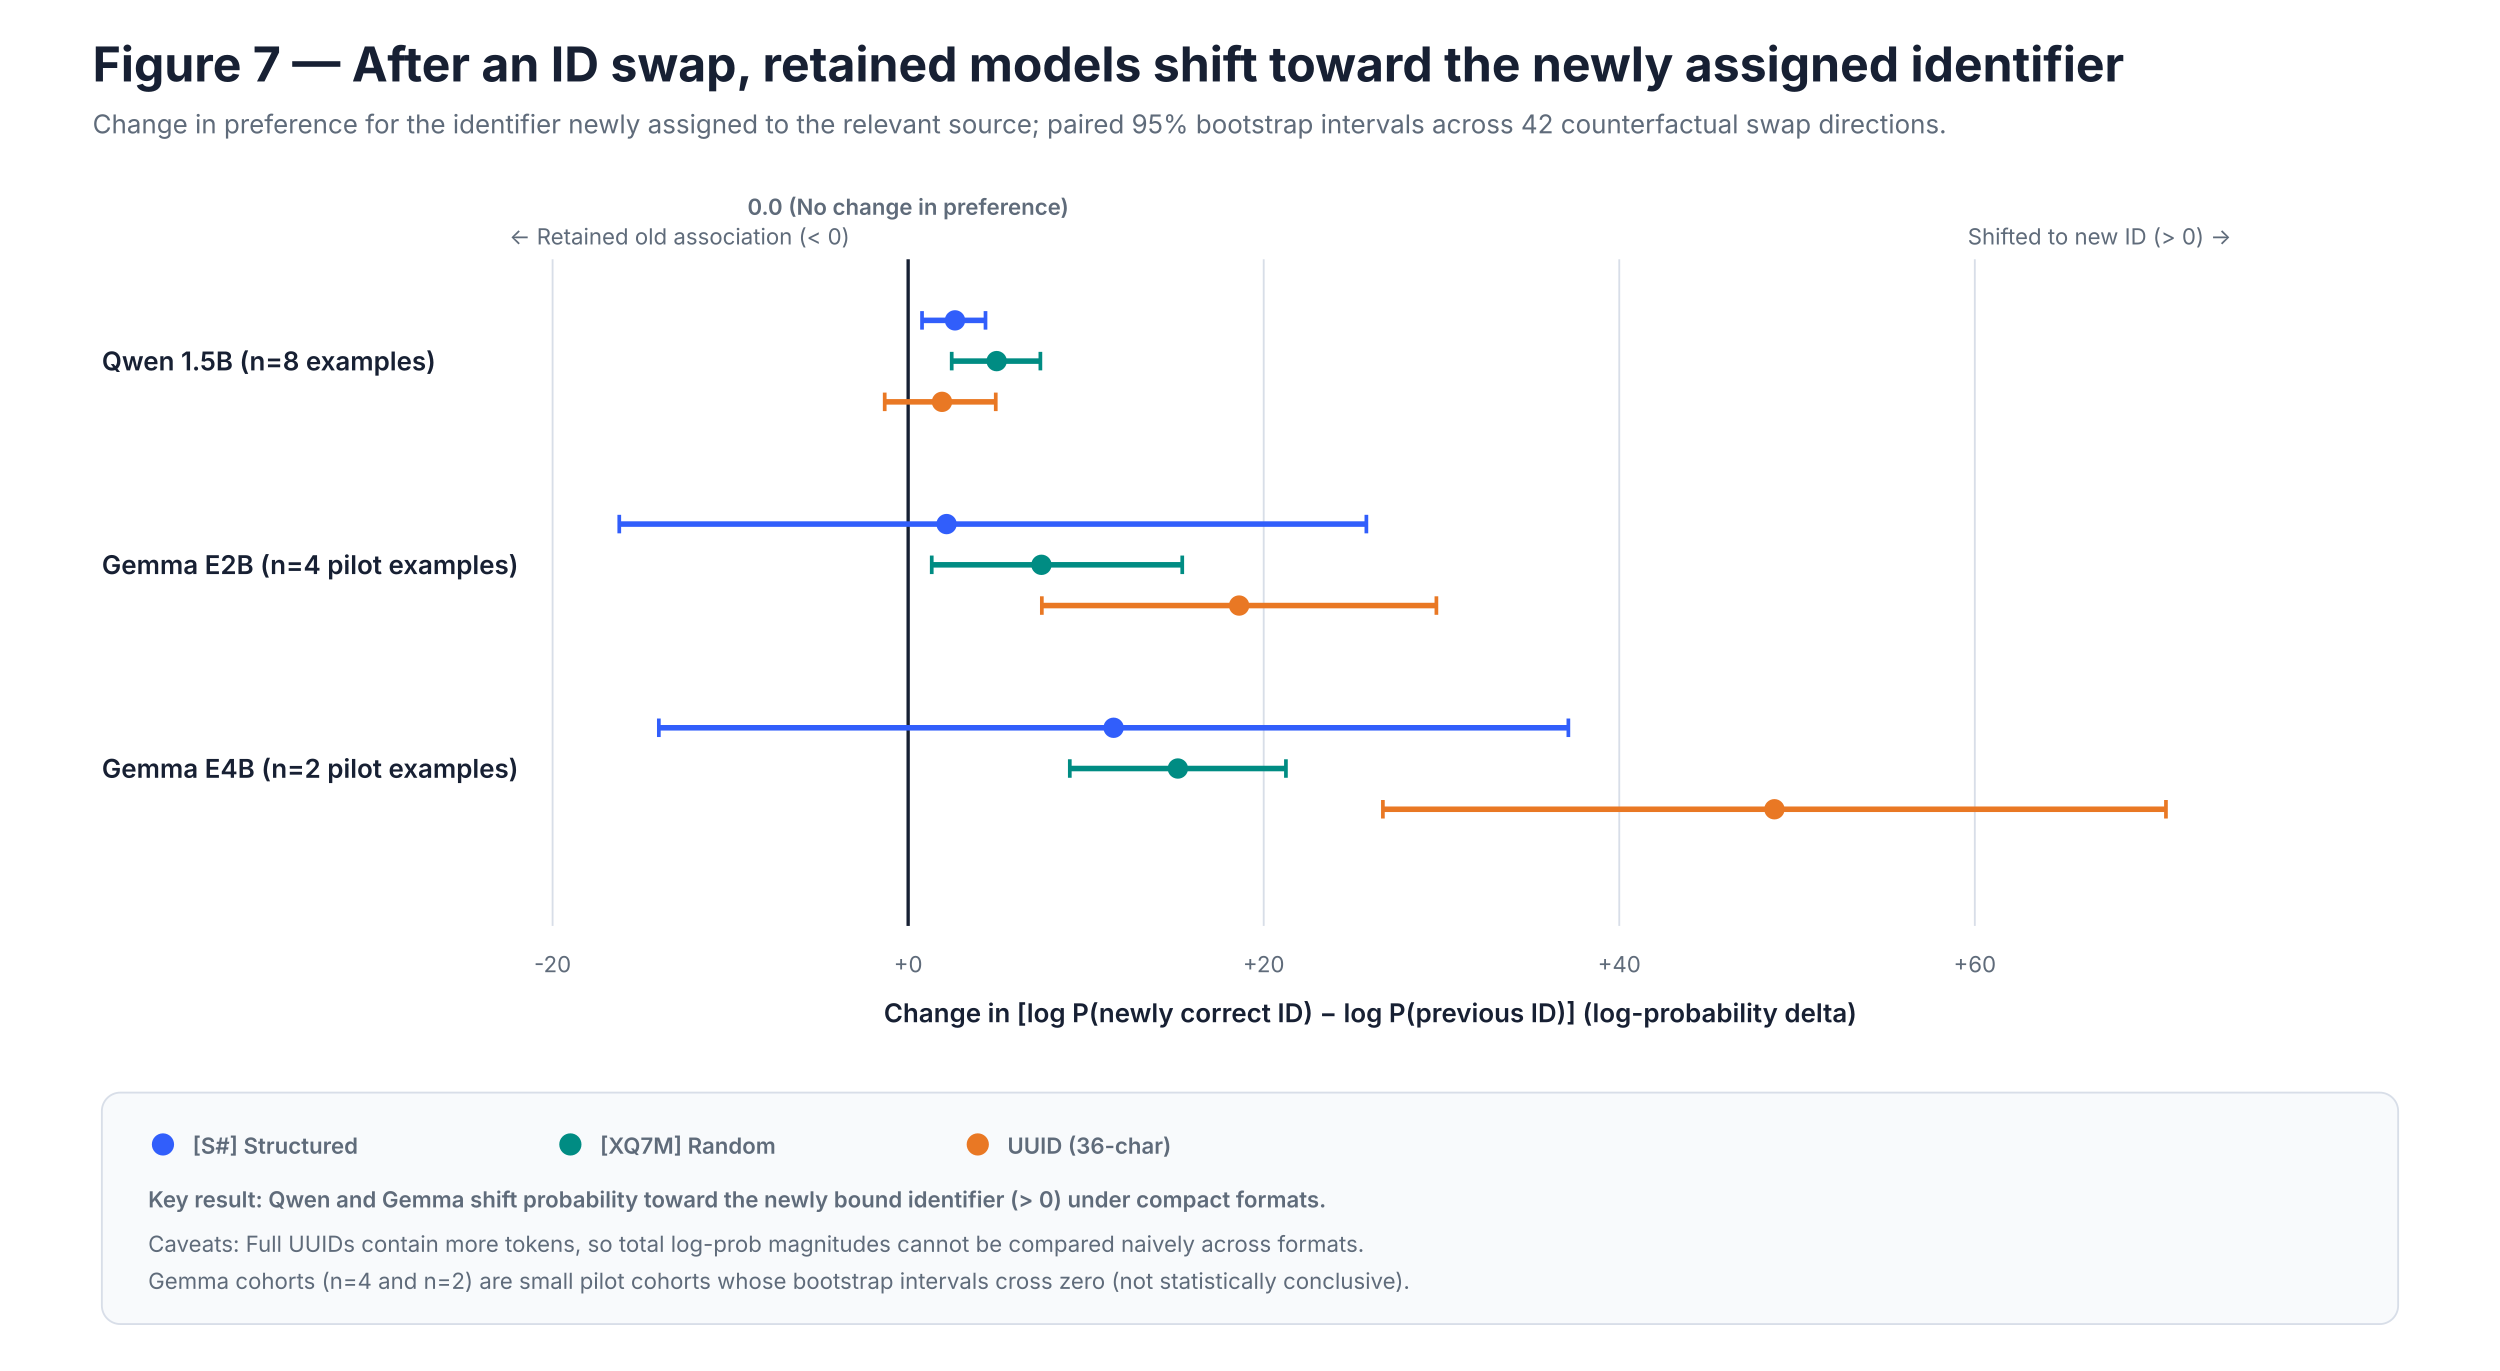
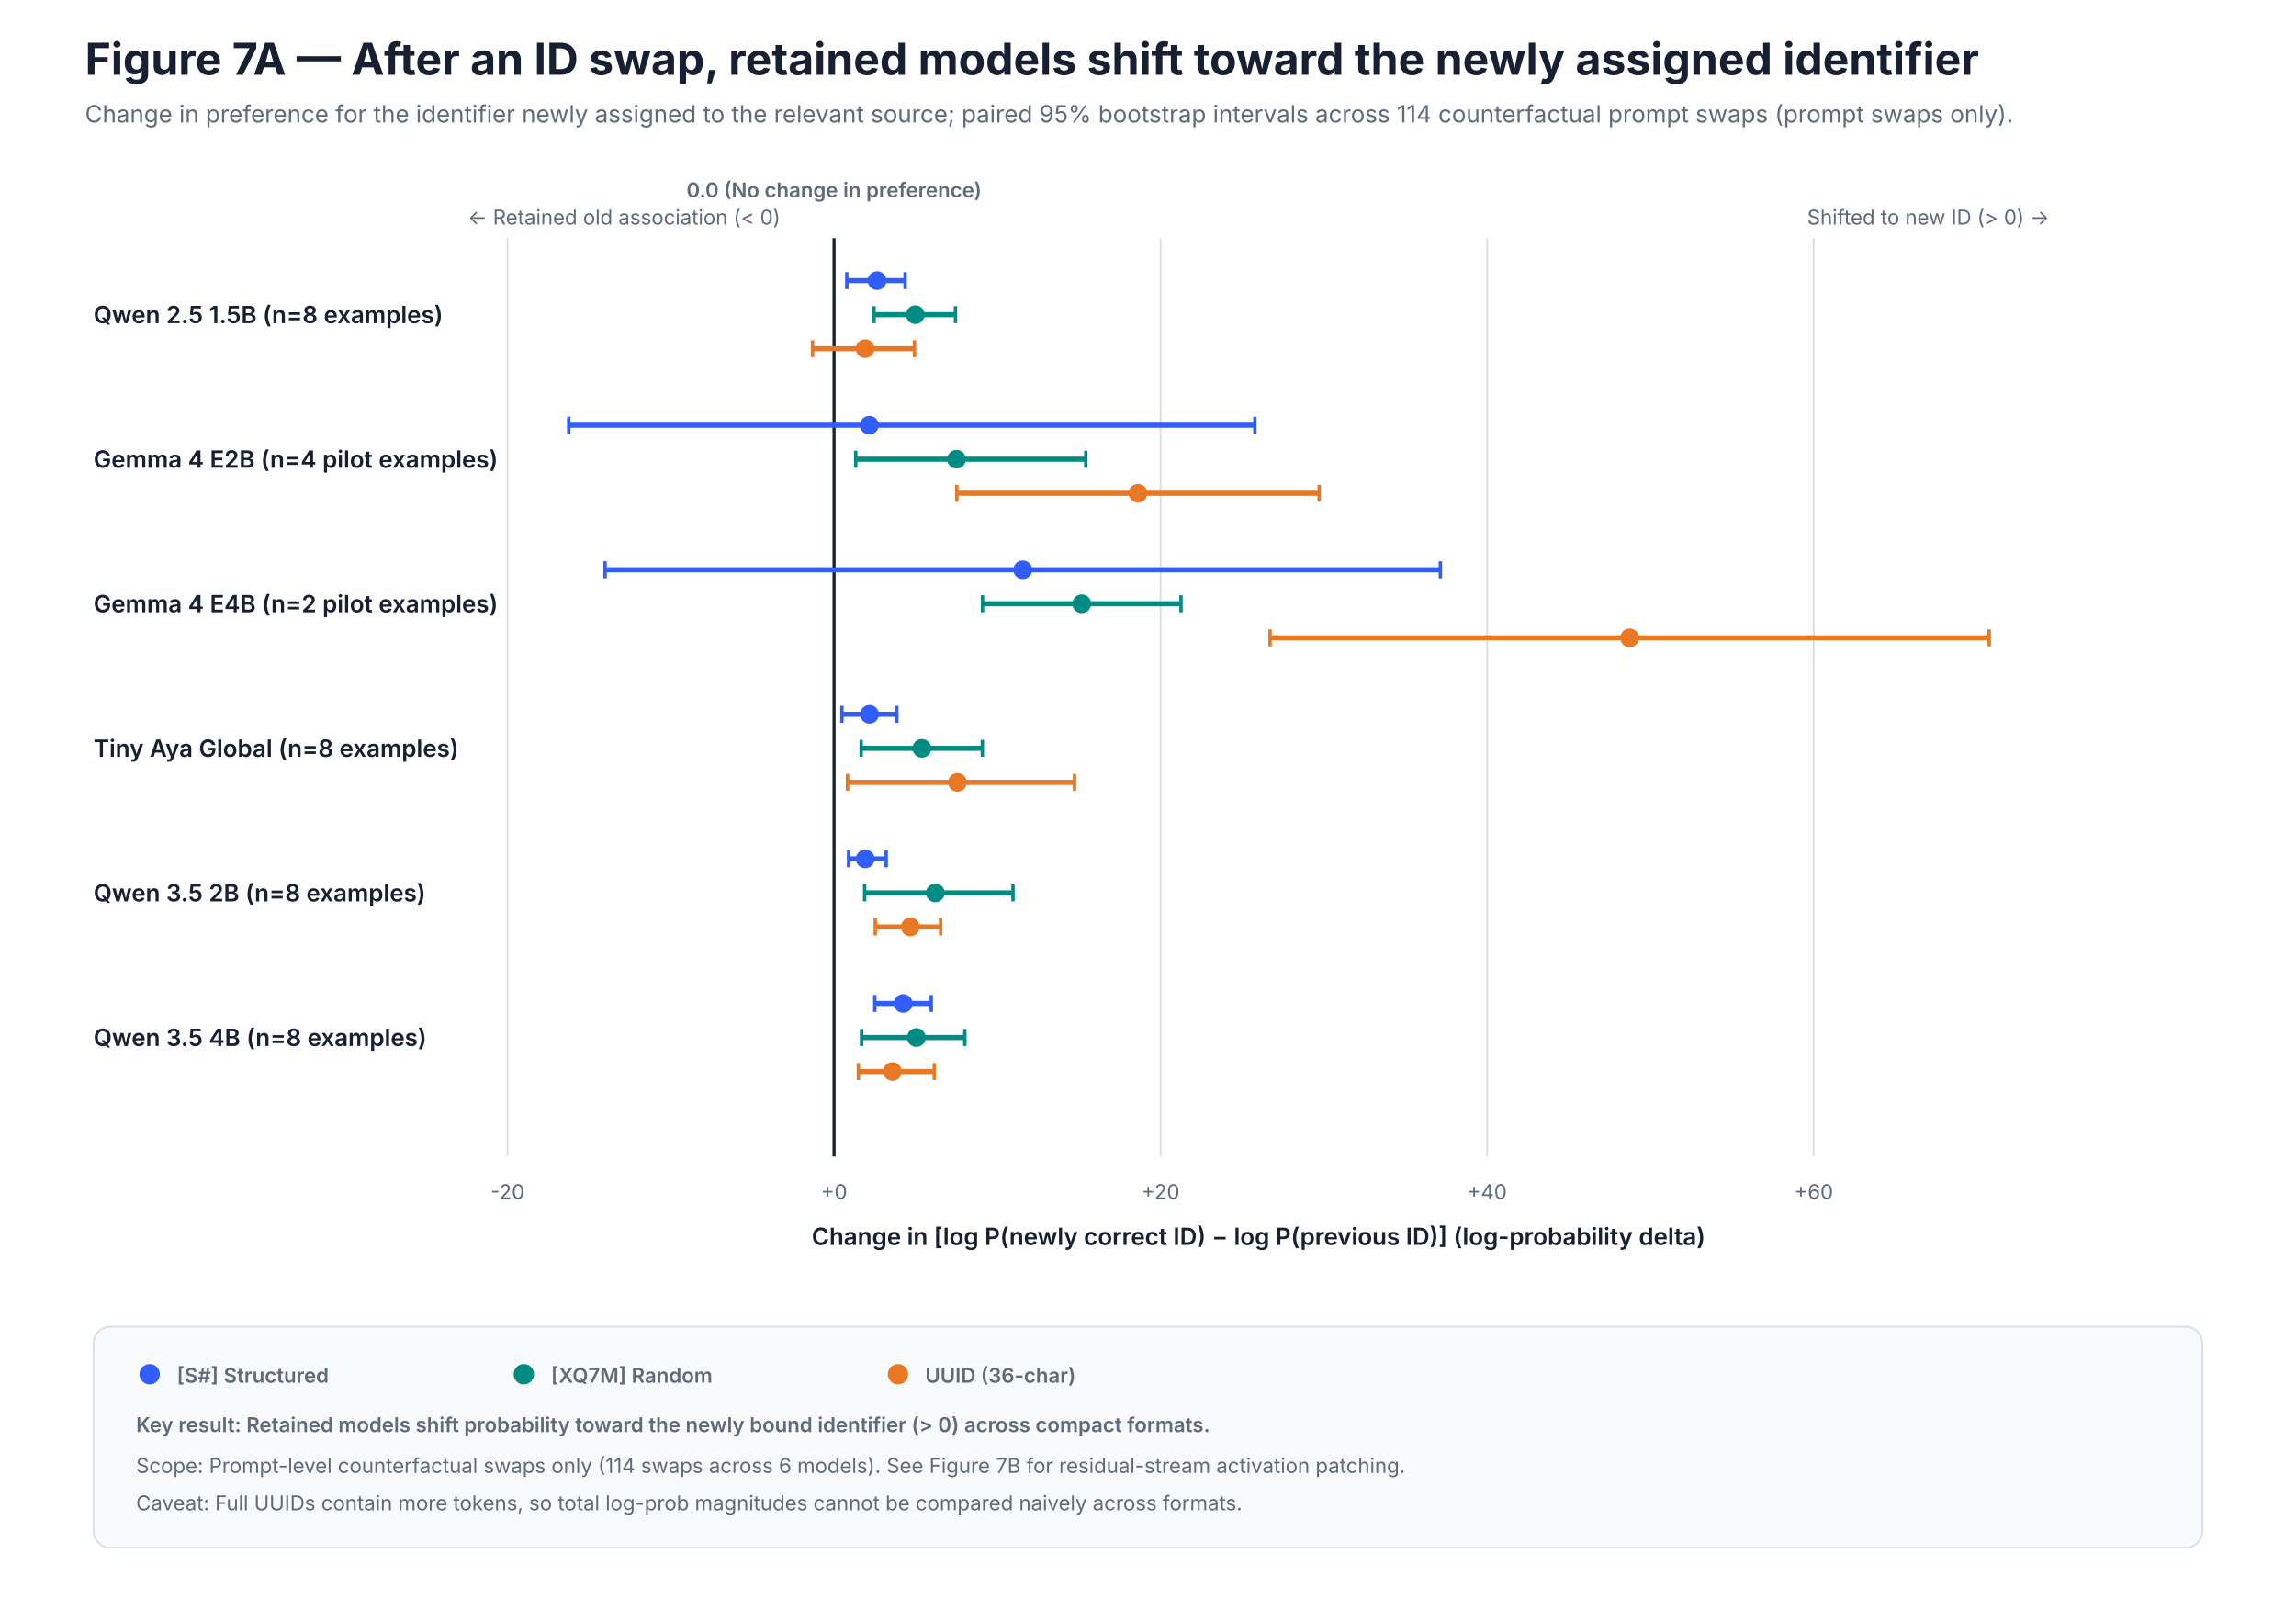
- <svg xmlns="http://www.w3.org/2000/svg" viewBox="0 0 1350 740" role="img" aria-labelledby="title desc">
+ <svg xmlns="http://www.w3.org/2000/svg" viewBox="0 0 1350 940" role="img" aria-labelledby="title desc">
  <style>
text{font-family:Inter,ui-sans-serif,system-ui,-apple-system,BlinkMacSystemFont,'Segoe UI',sans-serif;fill:#172033}
.title{font-size:26px;font-weight:700}.subtitle{font-size:14px;fill:#5f6b7a}
.label{font-size:14px;font-weight:600}.body{font-size:13px}.small{font-size:12px;fill:#5f6b7a}
.mono{font-family:'SFMono-Regular',Consolas,'Liberation Mono',monospace;font-size:12.5px}
.axis{stroke:#aeb8c8;stroke-width:1}.grid{stroke:#e5e9f0;stroke-width:1}.zero{stroke:#172033;stroke-width:1.5}
</style>
-   <text x="50" y="44" class="title" text-anchor="start">Figure 7 — After an ID swap, retained models shift toward the newly assigned identifier</text>
-   <text x="50" y="72" class="subtitle" text-anchor="start">Change in preference for the identifier newly assigned to the relevant source; paired 95% bootstrap intervals across 42 counterfactual swap directions.</text>
-   <line x1="298.4" y1="140" x2="298.4" y2="500" stroke="#d8dee8" stroke-width="1" />
-   <text x="298.4" y="525" class="small" text-anchor="middle">-20</text>
-   <line x1="490.4" y1="140" x2="490.4" y2="500" stroke="#172033" stroke-width="1.8" />
-   <text x="490.4" y="525" class="small" text-anchor="middle">+0</text>
-   <line x1="682.4" y1="140" x2="682.4" y2="500" stroke="#d8dee8" stroke-width="1" />
-   <text x="682.4" y="525" class="small" text-anchor="middle">+20</text>
-   <line x1="874.4" y1="140" x2="874.4" y2="500" stroke="#d8dee8" stroke-width="1" />
-   <text x="874.4" y="525" class="small" text-anchor="middle">+40</text>
-   <line x1="1066.4" y1="140" x2="1066.4" y2="500" stroke="#d8dee8" stroke-width="1" />
-   <text x="1066.4" y="525" class="small" text-anchor="middle">+60</text>
+   <text x="50" y="44" class="title" text-anchor="start">Figure 7A — After an ID swap, retained models shift toward the newly assigned identifier</text>
+   <text x="50" y="72" class="subtitle" text-anchor="start">Change in preference for the identifier newly assigned to the relevant source; paired 95% bootstrap intervals across 114 counterfactual prompt swaps (prompt swaps only).</text>
+   <line x1="298.4" y1="140" x2="298.4" y2="680" stroke="#d8dee8" stroke-width="1" />
+   <text x="298.4" y="705" class="small" text-anchor="middle">-20</text>
+   <line x1="490.4" y1="140" x2="490.4" y2="680" stroke="#172033" stroke-width="1.8" />
+   <text x="490.4" y="705" class="small" text-anchor="middle">+0</text>
+   <line x1="682.4" y1="140" x2="682.4" y2="680" stroke="#d8dee8" stroke-width="1" />
+   <text x="682.4" y="705" class="small" text-anchor="middle">+20</text>
+   <line x1="874.4" y1="140" x2="874.4" y2="680" stroke="#d8dee8" stroke-width="1" />
+   <text x="874.4" y="705" class="small" text-anchor="middle">+40</text>
+   <line x1="1066.4" y1="140" x2="1066.4" y2="680" stroke="#d8dee8" stroke-width="1" />
+   <text x="1066.4" y="705" class="small" text-anchor="middle">+60</text>
  <text x="490.4" y="116" class="small" text-anchor="middle" font-weight="600">0.0 (No change in preference)</text>
  <text x="275" y="132" class="small" text-anchor="start" fill="#5f6b7a">← Retained old association (&lt; 0)</text>
  <text x="1205" y="132" class="small" text-anchor="end" fill="#315efb">Shifted to new ID (&gt; 0) →</text>
-   <text x="740.0" y="552" class="label" text-anchor="middle">Change in [log P(newly correct ID) − log P(previous ID)] (log-probability delta)</text>
-   <text x="55" y="200" class="label" text-anchor="start" fill="#172033">Qwen 1.5B (n=8 examples)</text>
-   <line x1="497.895" y1="173" x2="532.17" y2="173" stroke="#315efb" stroke-width="3" />
-   <line x1="497.895" y1="168" x2="497.895" y2="178" stroke="#315efb" stroke-width="2" />
-   <line x1="532.17" y1="168" x2="532.17" y2="178" stroke="#315efb" stroke-width="2" />
-   <circle cx="515.696" cy="173" r="5.5" fill="#315efb" stroke="none" stroke-width="1" />
-   <line x1="513.921" y1="195" x2="561.804" y2="195" stroke="#008c83" stroke-width="3" />
-   <line x1="513.921" y1="190" x2="513.921" y2="200" stroke="#008c83" stroke-width="2" />
-   <line x1="561.804" y1="190" x2="561.804" y2="200" stroke="#008c83" stroke-width="2" />
-   <circle cx="538.186" cy="195" r="5.5" fill="#008c83" stroke="none" stroke-width="1" />
-   <line x1="477.741" y1="217" x2="537.709" y2="217" stroke="#e97824" stroke-width="3" />
-   <line x1="477.741" y1="212" x2="477.741" y2="222" stroke="#e97824" stroke-width="2" />
-   <line x1="537.709" y1="212" x2="537.709" y2="222" stroke="#e97824" stroke-width="2" />
-   <circle cx="508.685" cy="217" r="5.5" fill="#e97824" stroke="none" stroke-width="1" />
-   <text x="55" y="310" class="label" text-anchor="start" fill="#172033">Gemma E2B (n=4 pilot examples)</text>
-   <line x1="334.405" y1="283" x2="737.843" y2="283" stroke="#315efb" stroke-width="3" />
-   <line x1="334.405" y1="278" x2="334.405" y2="288" stroke="#315efb" stroke-width="2" />
-   <line x1="737.843" y1="278" x2="737.843" y2="288" stroke="#315efb" stroke-width="2" />
-   <circle cx="511.144" cy="283" r="5.5" fill="#315efb" stroke="none" stroke-width="1" />
-   <line x1="503.138" y1="305" x2="638.417" y2="305" stroke="#008c83" stroke-width="3" />
-   <line x1="503.138" y1="300" x2="503.138" y2="310" stroke="#008c83" stroke-width="2" />
-   <line x1="638.417" y1="300" x2="638.417" y2="310" stroke="#008c83" stroke-width="2" />
-   <circle cx="562.378" cy="305" r="5.5" fill="#008c83" stroke="none" stroke-width="1" />
-   <line x1="562.592" y1="327" x2="775.651" y2="327" stroke="#e97824" stroke-width="3" />
-   <line x1="562.592" y1="322" x2="562.592" y2="332" stroke="#e97824" stroke-width="2" />
-   <line x1="775.651" y1="322" x2="775.651" y2="332" stroke="#e97824" stroke-width="2" />
-   <circle cx="669.122" cy="327" r="5.5" fill="#e97824" stroke="none" stroke-width="1" />
-   <text x="55" y="420" class="label" text-anchor="start" fill="#172033">Gemma E4B (n=2 pilot examples)</text>
-   <line x1="355.773" y1="393" x2="846.919" y2="393" stroke="#315efb" stroke-width="3" />
-   <line x1="355.773" y1="388" x2="355.773" y2="398" stroke="#315efb" stroke-width="2" />
-   <line x1="846.919" y1="388" x2="846.919" y2="398" stroke="#315efb" stroke-width="2" />
-   <circle cx="601.346" cy="393" r="5.5" fill="#315efb" stroke="none" stroke-width="1" />
-   <line x1="577.693" y1="415" x2="694.4" y2="415" stroke="#008c83" stroke-width="3" />
-   <line x1="577.693" y1="410" x2="577.693" y2="420" stroke="#008c83" stroke-width="2" />
-   <line x1="694.4" y1="410" x2="694.4" y2="420" stroke="#008c83" stroke-width="2" />
-   <circle cx="636.047" cy="415" r="5.5" fill="#008c83" stroke="none" stroke-width="1" />
-   <line x1="746.76" y1="437" x2="1169.613" y2="437" stroke="#e97824" stroke-width="3" />
-   <line x1="746.76" y1="432" x2="746.76" y2="442" stroke="#e97824" stroke-width="2" />
-   <line x1="1169.613" y1="432" x2="1169.613" y2="442" stroke="#e97824" stroke-width="2" />
-   <circle cx="958.186" cy="437" r="5.5" fill="#e97824" stroke="none" stroke-width="1" />
-   <rect x="55" y="590" width="1240" height="125" rx="10" fill="#f8fafc" stroke="#d8dee8" stroke-width="1" />
-   <circle cx="88" cy="618" r="6" fill="#315efb" stroke="none" stroke-width="1" />
-   <text x="104" y="623" class="small" text-anchor="start" font-weight="600">[S#] Structured</text>
-   <circle cx="308" cy="618" r="6" fill="#008c83" stroke="none" stroke-width="1" />
-   <text x="324" y="623" class="small" text-anchor="start" font-weight="600">[XQ7M] Random</text>
-   <circle cx="528" cy="618" r="6" fill="#e97824" stroke="none" stroke-width="1" />
-   <text x="544" y="623" class="small" text-anchor="start" font-weight="600">UUID (36-char)</text>
-   <text x="80" y="652" class="small" text-anchor="start" font-weight="600">Key result: Qwen and Gemma shift probability toward the newly bound identifier (&gt; 0) under compact formats.</text>
-   <text x="80" y="676" class="small" text-anchor="start" fill="#5f6b7a">Caveats: Full UUIDs contain more tokens, so total log-prob magnitudes cannot be compared naively across formats.</text>
-   <text x="80" y="696" class="small" text-anchor="start" fill="#5f6b7a">Gemma cohorts (n=4 and n=2) are small pilot cohorts whose bootstrap intervals cross zero (not statistically conclusive).</text>
+   <text x="740.0" y="732" class="label" text-anchor="middle">Change in [log P(newly correct ID) − log P(previous ID)] (log-probability delta)</text>
+   <text x="55" y="190" class="label" text-anchor="start" fill="#172033">Qwen 2.5 1.5B (n=8 examples)</text>
+   <line x1="497.895" y1="165" x2="532.17" y2="165" stroke="#315efb" stroke-width="3" />
+   <line x1="497.895" y1="160" x2="497.895" y2="170" stroke="#315efb" stroke-width="2" />
+   <line x1="532.17" y1="160" x2="532.17" y2="170" stroke="#315efb" stroke-width="2" />
+   <circle cx="515.696" cy="165" r="5.5" fill="#315efb" stroke="none" stroke-width="1" />
+   <line x1="513.921" y1="185" x2="561.804" y2="185" stroke="#008c83" stroke-width="3" />
+   <line x1="513.921" y1="180" x2="513.921" y2="190" stroke="#008c83" stroke-width="2" />
+   <line x1="561.804" y1="180" x2="561.804" y2="190" stroke="#008c83" stroke-width="2" />
+   <circle cx="538.186" cy="185" r="5.5" fill="#008c83" stroke="none" stroke-width="1" />
+   <line x1="477.741" y1="205" x2="537.709" y2="205" stroke="#e97824" stroke-width="3" />
+   <line x1="477.741" y1="200" x2="477.741" y2="210" stroke="#e97824" stroke-width="2" />
+   <line x1="537.709" y1="200" x2="537.709" y2="210" stroke="#e97824" stroke-width="2" />
+   <circle cx="508.685" cy="205" r="5.5" fill="#e97824" stroke="none" stroke-width="1" />
+   <text x="55" y="275" class="label" text-anchor="start" fill="#172033">Gemma 4 E2B (n=4 pilot examples)</text>
+   <line x1="334.405" y1="250" x2="737.843" y2="250" stroke="#315efb" stroke-width="3" />
+   <line x1="334.405" y1="245" x2="334.405" y2="255" stroke="#315efb" stroke-width="2" />
+   <line x1="737.843" y1="245" x2="737.843" y2="255" stroke="#315efb" stroke-width="2" />
+   <circle cx="511.144" cy="250" r="5.5" fill="#315efb" stroke="none" stroke-width="1" />
+   <line x1="503.138" y1="270" x2="638.417" y2="270" stroke="#008c83" stroke-width="3" />
+   <line x1="503.138" y1="265" x2="503.138" y2="275" stroke="#008c83" stroke-width="2" />
+   <line x1="638.417" y1="265" x2="638.417" y2="275" stroke="#008c83" stroke-width="2" />
+   <circle cx="562.378" cy="270" r="5.5" fill="#008c83" stroke="none" stroke-width="1" />
+   <line x1="562.592" y1="290" x2="775.651" y2="290" stroke="#e97824" stroke-width="3" />
+   <line x1="562.592" y1="285" x2="562.592" y2="295" stroke="#e97824" stroke-width="2" />
+   <line x1="775.651" y1="285" x2="775.651" y2="295" stroke="#e97824" stroke-width="2" />
+   <circle cx="669.122" cy="290" r="5.5" fill="#e97824" stroke="none" stroke-width="1" />
+   <text x="55" y="360" class="label" text-anchor="start" fill="#172033">Gemma 4 E4B (n=2 pilot examples)</text>
+   <line x1="355.773" y1="335" x2="846.919" y2="335" stroke="#315efb" stroke-width="3" />
+   <line x1="355.773" y1="330" x2="355.773" y2="340" stroke="#315efb" stroke-width="2" />
+   <line x1="846.919" y1="330" x2="846.919" y2="340" stroke="#315efb" stroke-width="2" />
+   <circle cx="601.346" cy="335" r="5.5" fill="#315efb" stroke="none" stroke-width="1" />
+   <line x1="577.693" y1="355" x2="694.4" y2="355" stroke="#008c83" stroke-width="3" />
+   <line x1="577.693" y1="350" x2="577.693" y2="360" stroke="#008c83" stroke-width="2" />
+   <line x1="694.4" y1="350" x2="694.4" y2="360" stroke="#008c83" stroke-width="2" />
+   <circle cx="636.047" cy="355" r="5.5" fill="#008c83" stroke="none" stroke-width="1" />
+   <line x1="746.76" y1="375" x2="1169.613" y2="375" stroke="#e97824" stroke-width="3" />
+   <line x1="746.76" y1="370" x2="746.76" y2="380" stroke="#e97824" stroke-width="2" />
+   <line x1="1169.613" y1="370" x2="1169.613" y2="380" stroke="#e97824" stroke-width="2" />
+   <circle cx="958.186" cy="375" r="5.5" fill="#e97824" stroke="none" stroke-width="1" />
+   <text x="55" y="445" class="label" text-anchor="start" fill="#172033">Tiny Aya Global (n=8 examples)</text>
+   <line x1="495.017" y1="420" x2="527.287" y2="420" stroke="#315efb" stroke-width="3" />
+   <line x1="495.017" y1="415" x2="495.017" y2="425" stroke="#315efb" stroke-width="2" />
+   <line x1="527.287" y1="415" x2="527.287" y2="425" stroke="#315efb" stroke-width="2" />
+   <circle cx="511.245" cy="420" r="5.5" fill="#315efb" stroke="none" stroke-width="1" />
+   <line x1="506.337" y1="440" x2="577.597" y2="440" stroke="#008c83" stroke-width="3" />
+   <line x1="506.337" y1="435" x2="506.337" y2="445" stroke="#008c83" stroke-width="2" />
+   <line x1="577.597" y1="435" x2="577.597" y2="445" stroke="#008c83" stroke-width="2" />
+   <circle cx="542.044" cy="440" r="5.5" fill="#008c83" stroke="none" stroke-width="1" />
+   <line x1="498.329" y1="460" x2="631.8" y2="460" stroke="#e97824" stroke-width="3" />
+   <line x1="498.329" y1="455" x2="498.329" y2="465" stroke="#e97824" stroke-width="2" />
+   <line x1="631.8" y1="455" x2="631.8" y2="465" stroke="#e97824" stroke-width="2" />
+   <circle cx="562.993" cy="460" r="5.5" fill="#e97824" stroke="none" stroke-width="1" />
+   <text x="55" y="530" class="label" text-anchor="start" fill="#172033">Qwen 3.5 2B (n=8 examples)</text>
+   <line x1="498.955" y1="505" x2="521.059" y2="505" stroke="#315efb" stroke-width="3" />
+   <line x1="498.955" y1="500" x2="498.955" y2="510" stroke="#315efb" stroke-width="2" />
+   <line x1="521.059" y1="500" x2="521.059" y2="510" stroke="#315efb" stroke-width="2" />
+   <circle cx="508.753" cy="505" r="5.5" fill="#315efb" stroke="none" stroke-width="1" />
+   <line x1="508.383" y1="525" x2="595.624" y2="525" stroke="#008c83" stroke-width="3" />
+   <line x1="508.383" y1="520" x2="508.383" y2="530" stroke="#008c83" stroke-width="2" />
+   <line x1="595.624" y1="520" x2="595.624" y2="530" stroke="#008c83" stroke-width="2" />
+   <circle cx="549.951" cy="525" r="5.5" fill="#008c83" stroke="none" stroke-width="1" />
+   <line x1="514.634" y1="545" x2="553.041" y2="545" stroke="#e97824" stroke-width="3" />
+   <line x1="514.634" y1="540" x2="514.634" y2="550" stroke="#e97824" stroke-width="2" />
+   <line x1="553.041" y1="540" x2="553.041" y2="550" stroke="#e97824" stroke-width="2" />
+   <circle cx="535.263" cy="545" r="5.5" fill="#e97824" stroke="none" stroke-width="1" />
+   <text x="55" y="615" class="label" text-anchor="start" fill="#172033">Qwen 3.5 4B (n=8 examples)</text>
+   <line x1="514.354" y1="590" x2="547.544" y2="590" stroke="#315efb" stroke-width="3" />
+   <line x1="514.354" y1="585" x2="514.354" y2="595" stroke="#315efb" stroke-width="2" />
+   <line x1="547.544" y1="585" x2="547.544" y2="595" stroke="#315efb" stroke-width="2" />
+   <circle cx="531.049" cy="590" r="5.5" fill="#315efb" stroke="none" stroke-width="1" />
+   <line x1="506.594" y1="610" x2="567.291" y2="610" stroke="#008c83" stroke-width="3" />
+   <line x1="506.594" y1="605" x2="506.594" y2="615" stroke="#008c83" stroke-width="2" />
+   <line x1="567.291" y1="605" x2="567.291" y2="615" stroke="#008c83" stroke-width="2" />
+   <circle cx="538.807" cy="610" r="5.5" fill="#008c83" stroke="none" stroke-width="1" />
+   <line x1="504.715" y1="630" x2="549.316" y2="630" stroke="#e97824" stroke-width="3" />
+   <line x1="504.715" y1="625" x2="504.715" y2="635" stroke="#e97824" stroke-width="2" />
+   <line x1="549.316" y1="625" x2="549.316" y2="635" stroke="#e97824" stroke-width="2" />
+   <circle cx="524.733" cy="630" r="5.5" fill="#e97824" stroke="none" stroke-width="1" />
+   <rect x="55" y="780" width="1240" height="130" rx="10" fill="#f8fafc" stroke="#d8dee8" stroke-width="1" />
+   <circle cx="88" cy="808" r="6" fill="#315efb" stroke="none" stroke-width="1" />
+   <text x="104" y="813" class="small" text-anchor="start" font-weight="600">[S#] Structured</text>
+   <circle cx="308" cy="808" r="6" fill="#008c83" stroke="none" stroke-width="1" />
+   <text x="324" y="813" class="small" text-anchor="start" font-weight="600">[XQ7M] Random</text>
+   <circle cx="528" cy="808" r="6" fill="#e97824" stroke="none" stroke-width="1" />
+   <text x="544" y="813" class="small" text-anchor="start" font-weight="600">UUID (36-char)</text>
+   <text x="80" y="842" class="small" text-anchor="start" font-weight="600">Key result: Retained models shift probability toward the newly bound identifier (&gt; 0) across compact formats.</text>
+   <text x="80" y="866" class="small" text-anchor="start" fill="#5f6b7a">Scope: Prompt-level counterfactual swaps only (114 swaps across 6 models). See Figure 7B for residual-stream activation patching.</text>
+   <text x="80" y="888" class="small" text-anchor="start" fill="#5f6b7a">Caveat: Full UUIDs contain more tokens, so total log-prob magnitudes cannot be compared naively across formats.</text>
</svg>
